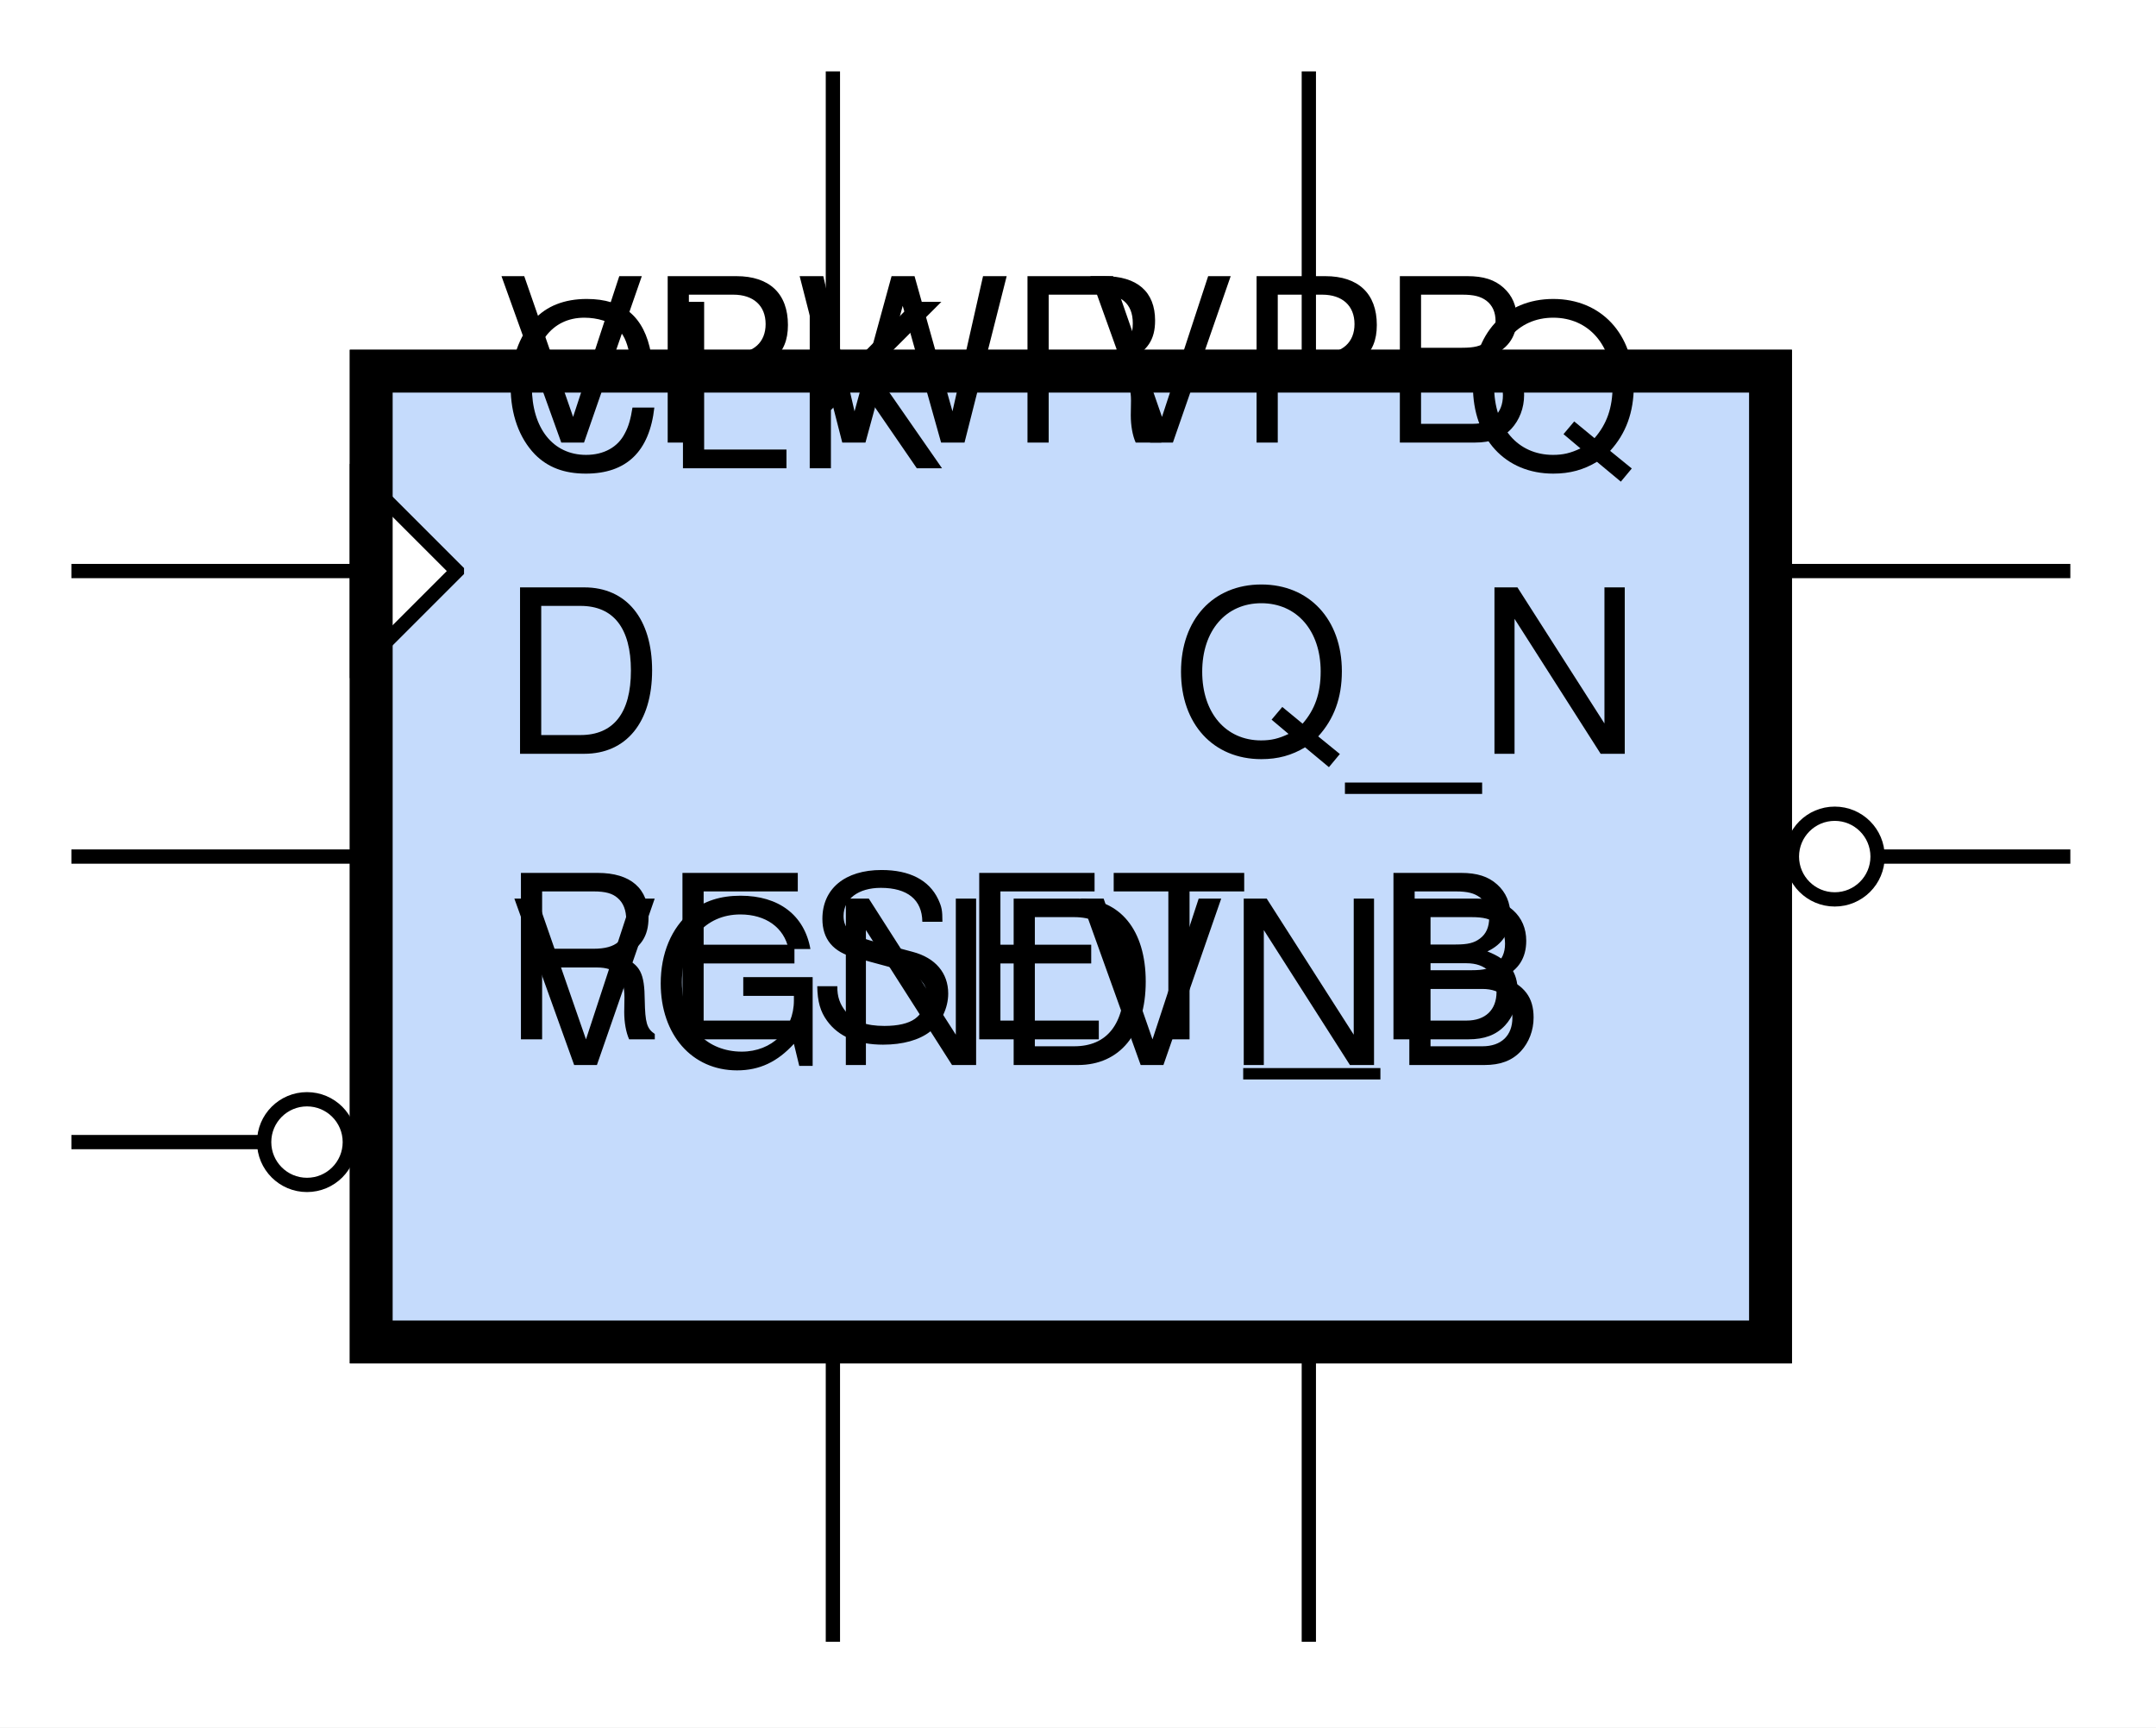
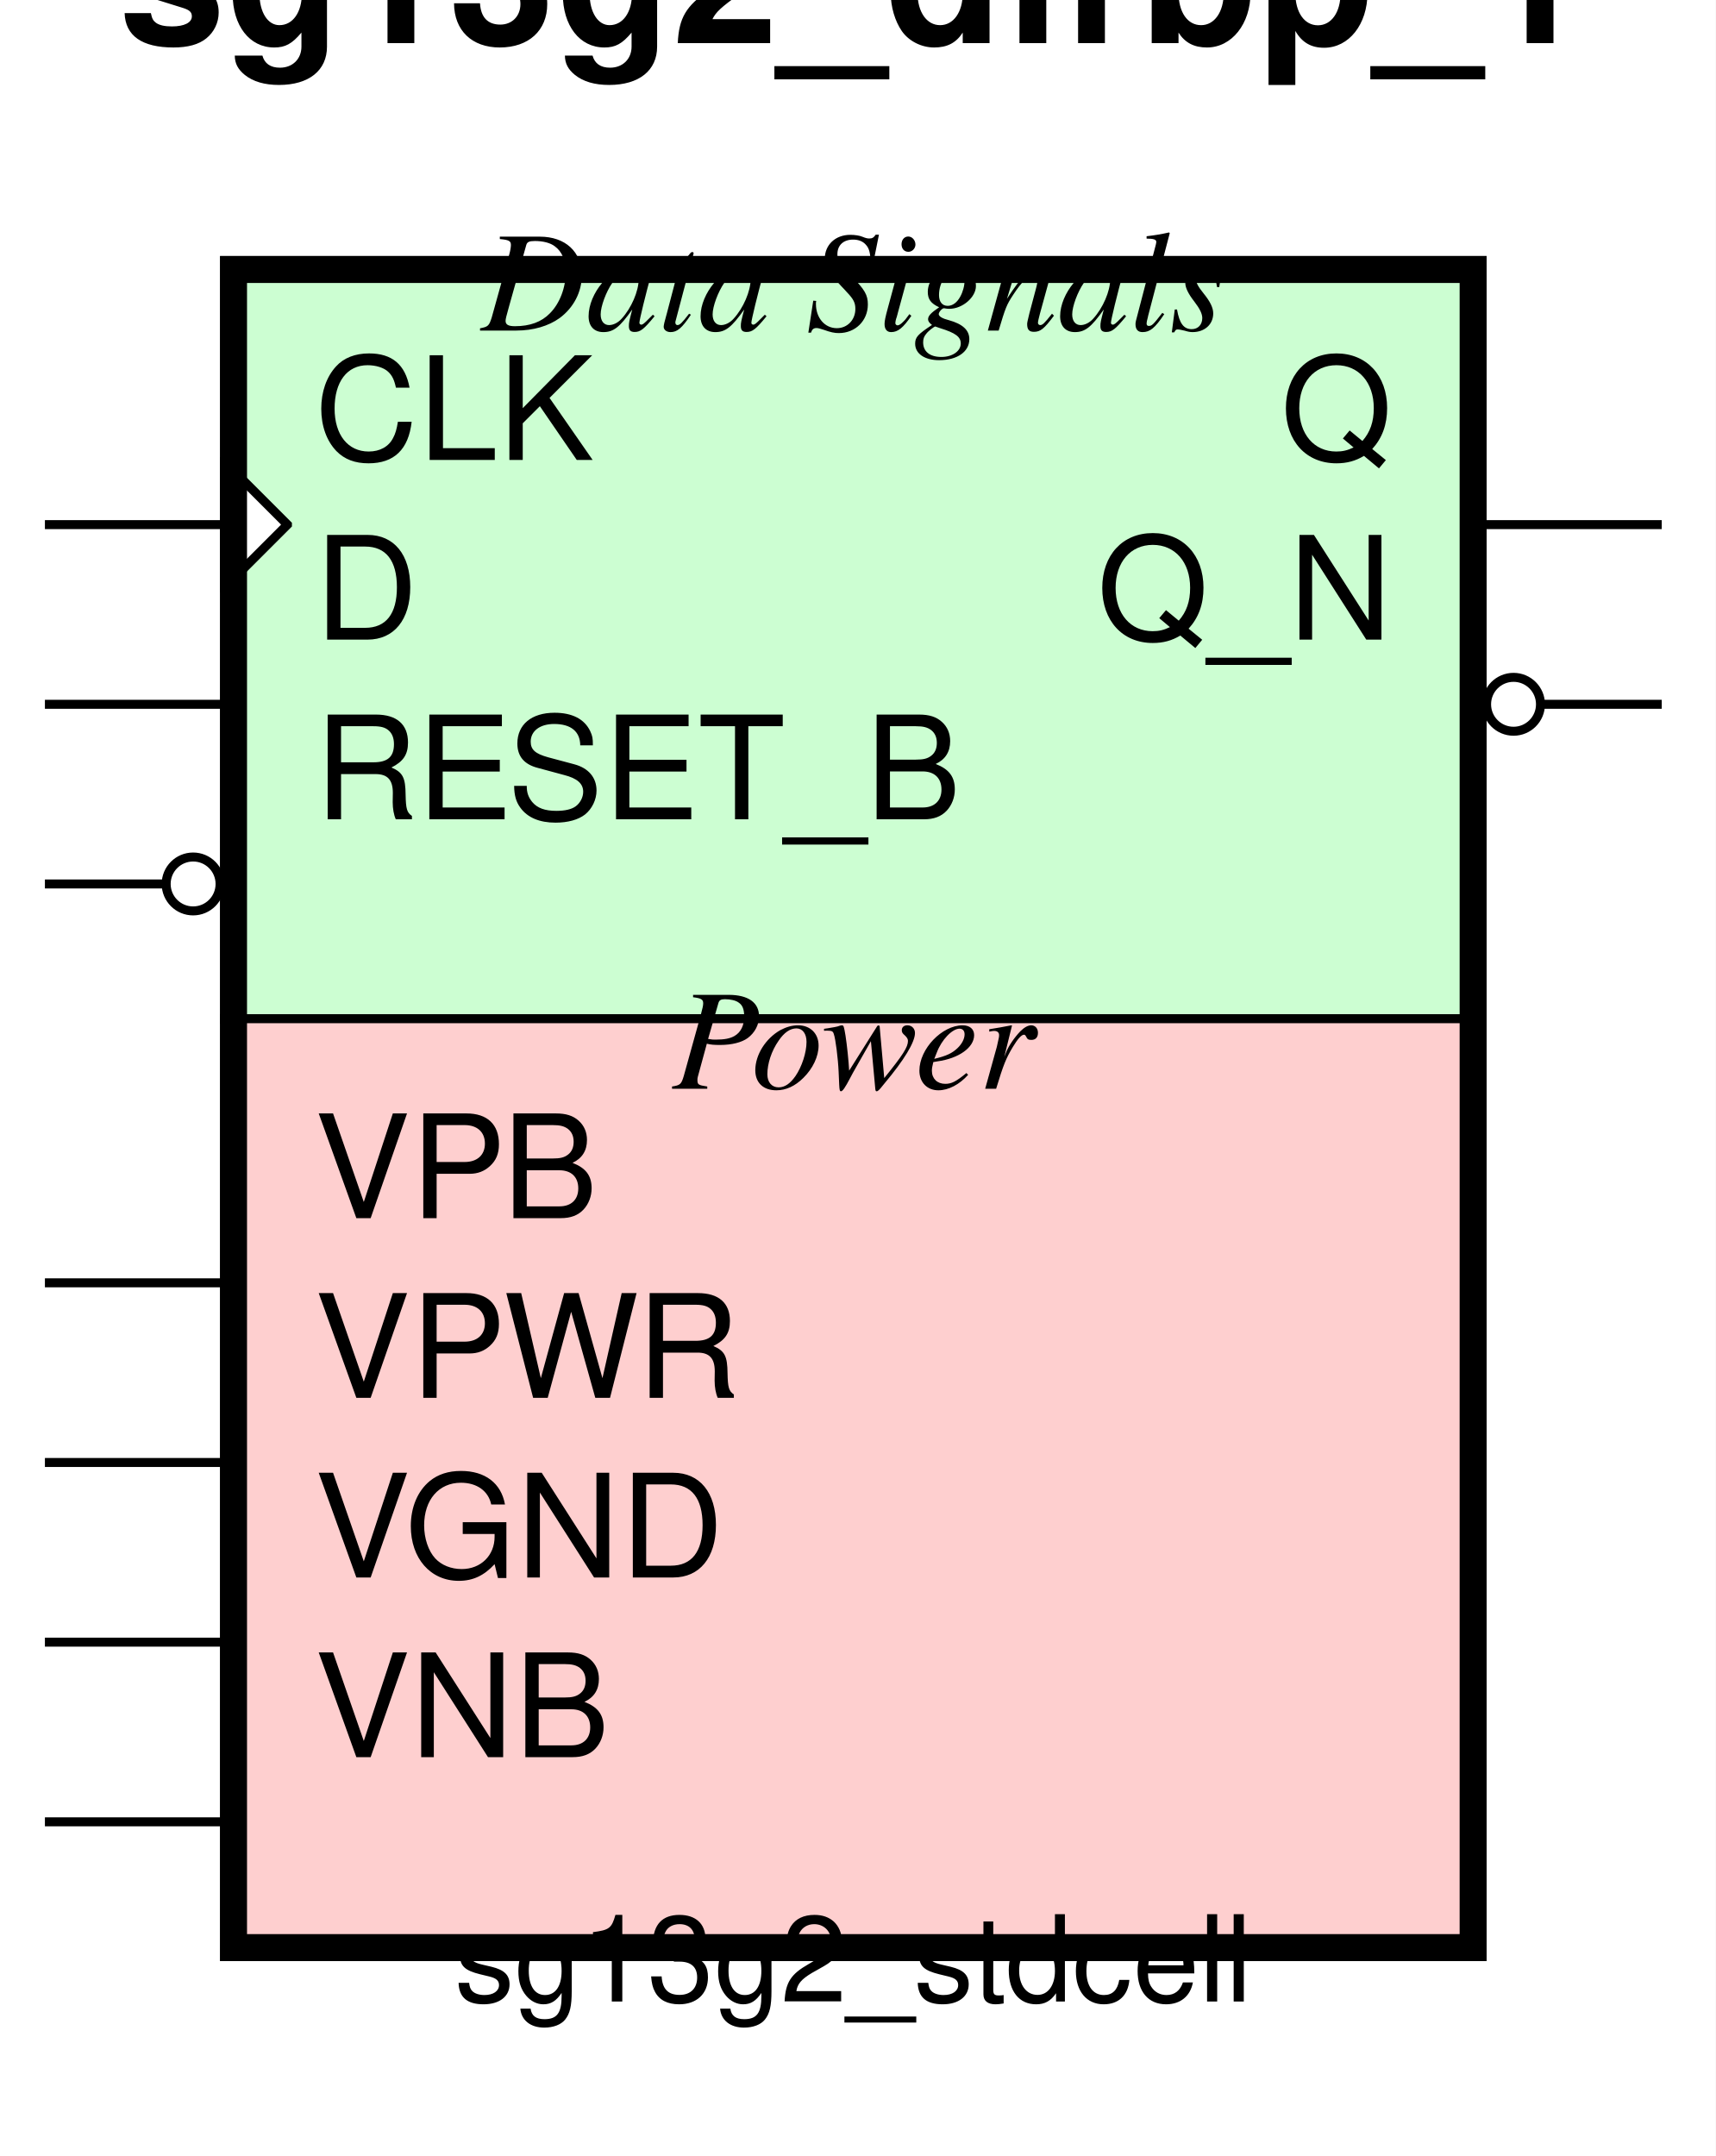
- <svg xmlns="http://www.w3.org/2000/svg" xml:space="preserve" width="151" height="121" viewBox="-25 -40 151.0 121.0" version="1.1">
+ <svg xmlns="http://www.w3.org/2000/svg" xml:space="preserve" width="191" height="240" viewBox="-25 -44 191.0 240.0" version="1.1">
  <style type="text/css">

.fnt1 {fill:#000000;
+     font-family:Times; font-size:12pt; font-weight:normal; font-style:italic;}
+ .fnt2 {fill:#000000;
    font-family:Helvetica; font-size:12pt; font-weight:normal; font-style:normal;}
+ .fnt3 {fill:#000000;
+     font-family:Helvetica; font-size:16pt; font-weight:bold; font-style:normal;}
+ .fnt4 {fill:#000000;
+     font-family:Helvetica; font-size:10pt; font-weight:normal; font-style:normal;}
.label {fill:#000;
  text-anchor:middle;
  font-size:16pt; font-weight:bold; font-family:Sans;}
.link {fill: #0D47A1;}
.link:hover {fill: #0D47A1; text-decoration:underline;}
.link:visited {fill: #4A148C;}

</style>
  <defs>
+     <marker id="bubble" markerWidth="7.0" markerHeight="7.0" viewBox="0 0 7.0 7.0" refX="3.5" refY="3.5" orient="auto" markerUnits="userSpaceOnUse">
+       <g transform="translate(3.5,3.5)">
+         <ellipse cx="0.0" cy="0.0" rx="3.0" ry="3.0" stroke="#000000" fill="#FFFFFF" stroke-width="1" />
+       </g>
+     </marker>
    <marker id="clock" markerWidth="8.0" markerHeight="15.0" viewBox="0 0 8.0 15.0" refX="0.5" refY="7.5" orient="auto" markerUnits="userSpaceOnUse">
      <g transform="translate(0.5,7.5)">
        <path d="M 0 -7 L 0 7 L 7 0 z" stroke="#000000" fill="#FFFFFF" stroke-width="1" />
      </g>
    </marker>
-     <marker id="bubble" markerWidth="7.0" markerHeight="7.0" viewBox="0 0 7.0 7.0" refX="3.5" refY="3.5" orient="auto" markerUnits="userSpaceOnUse">
-       <g transform="translate(3.5,3.5)">
-         <ellipse cx="0.0" cy="0.0" rx="3.0" ry="3.0" stroke="#000000" fill="#FFFFFF" stroke-width="1" />
-       </g>
-     </marker>
  </defs>
-   <rect x="-25" y="-40" width="100%" height="100%" fill="white" />
+   <rect x="-25" y="-44" width="100%" height="100%" fill="white" />
  <g transform="translate(0,0)">
-     <rect x="0" y="-15.0" width="100.0" height="70.0" stroke="#000000" fill="#C5DBFC" stroke-width="1" />
-     <g transform="translate(0,0)">
+     <rect x="0" y="-15.0" width="140.0" height="84.4" stroke="#000000" fill="#CCFED2" stroke-width="1" />
+     <text class="fnt1" x="70.0" y="0" text-anchor="middle" dy="-7.2">Data Signals</text>
+     <g transform="translate(0,14.4)">
      <line x1="-20" y1="0" x2="0" y2="0" stroke="#000000" fill="none" stroke-width="1" marker-end="url(#clock)" />
-       <text class="fnt1" x="10" y="0" text-anchor="normal" dy="-7.2">CLK</text>
+       <text class="fnt2" x="10" y="0" text-anchor="normal" dy="-7.2">CLK</text>
    </g>
-     <g transform="translate(0,20)">
+     <g transform="translate(0,34.4)">
      <line x1="-20" y1="0" x2="0" y2="0" stroke="#000000" fill="none" stroke-width="1" />
-       <text class="fnt1" x="10" y="0" text-anchor="normal" dy="-7.2">D</text>
+       <text class="fnt2" x="10" y="0" text-anchor="normal" dy="-7.2">D</text>
    </g>
-     <g transform="translate(0,40)">
+     <g transform="translate(0,54.4)">
      <line x1="-20" y1="0" x2="-3.5" y2="0.0" stroke="#000000" fill="none" stroke-width="1" marker-end="url(#bubble)" />
-       <text class="fnt1" x="10" y="0" text-anchor="normal" dy="-7.2">RESET_B</text>
+       <text class="fnt2" x="10" y="0" text-anchor="normal" dy="-7.2">RESET_B</text>
    </g>
-     <g transform="translate(100.0,0)">
+     <g transform="translate(140.0,14.4)">
      <line x1="20" y1="0" x2="0" y2="0" stroke="#000000" fill="none" stroke-width="1" />
-       <text class="fnt1" x="-10" y="0" text-anchor="end" dy="-7.2">Q</text>
+       <text class="fnt2" x="-10" y="0" text-anchor="end" dy="-7.2">Q</text>
    </g>
-     <g transform="translate(100.0,20)">
+     <g transform="translate(140.0,34.4)">
      <line x1="20" y1="0" x2="3.5" y2="-4.286263797015736e-16" stroke="#000000" fill="none" stroke-width="1" marker-end="url(#bubble)" />
-       <text class="fnt1" x="-10" y="0" text-anchor="end" dy="-7.2">Q_N</text>
-     </g>
-     <g transform="translate(33.33333,-15.0)">
-       <line x1="0" y1="-20" x2="0" y2="0" stroke="#000000" fill="none" stroke-width="1" />
-       <text class="fnt1" x="0" y="10" text-anchor="middle" dy="-4.0">VPWR</text>
-     </g>
-     <g transform="translate(66.66667,-15.0)">
-       <line x1="0" y1="-20" x2="0" y2="0" stroke="#000000" fill="none" stroke-width="1" />
-       <text class="fnt1" x="0" y="10" text-anchor="middle" dy="-4.0">VPB</text>
-     </g>
-     <g transform="translate(33.33333,55.0)">
-       <line x1="0" y1="20" x2="0" y2="0" stroke="#000000" fill="none" stroke-width="1" />
-       <text class="fnt1" x="0" y="-10" text-anchor="middle" dy="-10.4">VGND</text>
-     </g>
-     <g transform="translate(66.66667,55.0)">
-       <line x1="0" y1="20" x2="0" y2="0" stroke="#000000" fill="none" stroke-width="1" />
-       <text class="fnt1" x="0" y="-10" text-anchor="middle" dy="-10.4">VNB</text>
+       <text class="fnt2" x="-10" y="0" text-anchor="end" dy="-7.2">Q_N</text>
    </g>
  </g>
-   <rect x="1.0" y="-14.0" width="98.0" height="68.0" stroke="#000000" fill="none" stroke-width="3" />
+   <g transform="translate(0,84.4)">
+     <rect x="0" y="-15.0" width="140.0" height="104.4" stroke="#000000" fill="#FECFCF" stroke-width="1" />
+     <text class="fnt1" x="70.0" y="0" text-anchor="middle" dy="-7.2">Power</text>
+     <g transform="translate(0,14.4)">
+       <line x1="-20" y1="0" x2="0" y2="0" stroke="#000000" fill="none" stroke-width="1" />
+       <text class="fnt2" x="10" y="0" text-anchor="normal" dy="-7.2">VPB</text>
+     </g>
+     <g transform="translate(0,34.4)">
+       <line x1="-20" y1="0" x2="0" y2="0" stroke="#000000" fill="none" stroke-width="1" />
+       <text class="fnt2" x="10" y="0" text-anchor="normal" dy="-7.2">VPWR</text>
+     </g>
+     <g transform="translate(0,54.4)">
+       <line x1="-20" y1="0" x2="0" y2="0" stroke="#000000" fill="none" stroke-width="1" />
+       <text class="fnt2" x="10" y="0" text-anchor="normal" dy="-7.2">VGND</text>
+     </g>
+     <g transform="translate(0,74.4)">
+       <line x1="-20" y1="0" x2="0" y2="0" stroke="#000000" fill="none" stroke-width="1" />
+       <text class="fnt2" x="10" y="0" text-anchor="normal" dy="-7.2">VNB</text>
+     </g>
+   </g>
+   <rect x="1.0" y="-14.0" width="138.0" height="186.8" stroke="#000000" fill="none" stroke-width="3" />
+   <text class="fnt3" x="70.0" y="-24.0" text-anchor="middle" dy="-15.2">sg13g2_dfrbp_1</text>
+   <text class="fnt4" x="70.0" y="182.8" text-anchor="middle" dy="-4.0">sg13g2_stdcell</text>
</svg>
